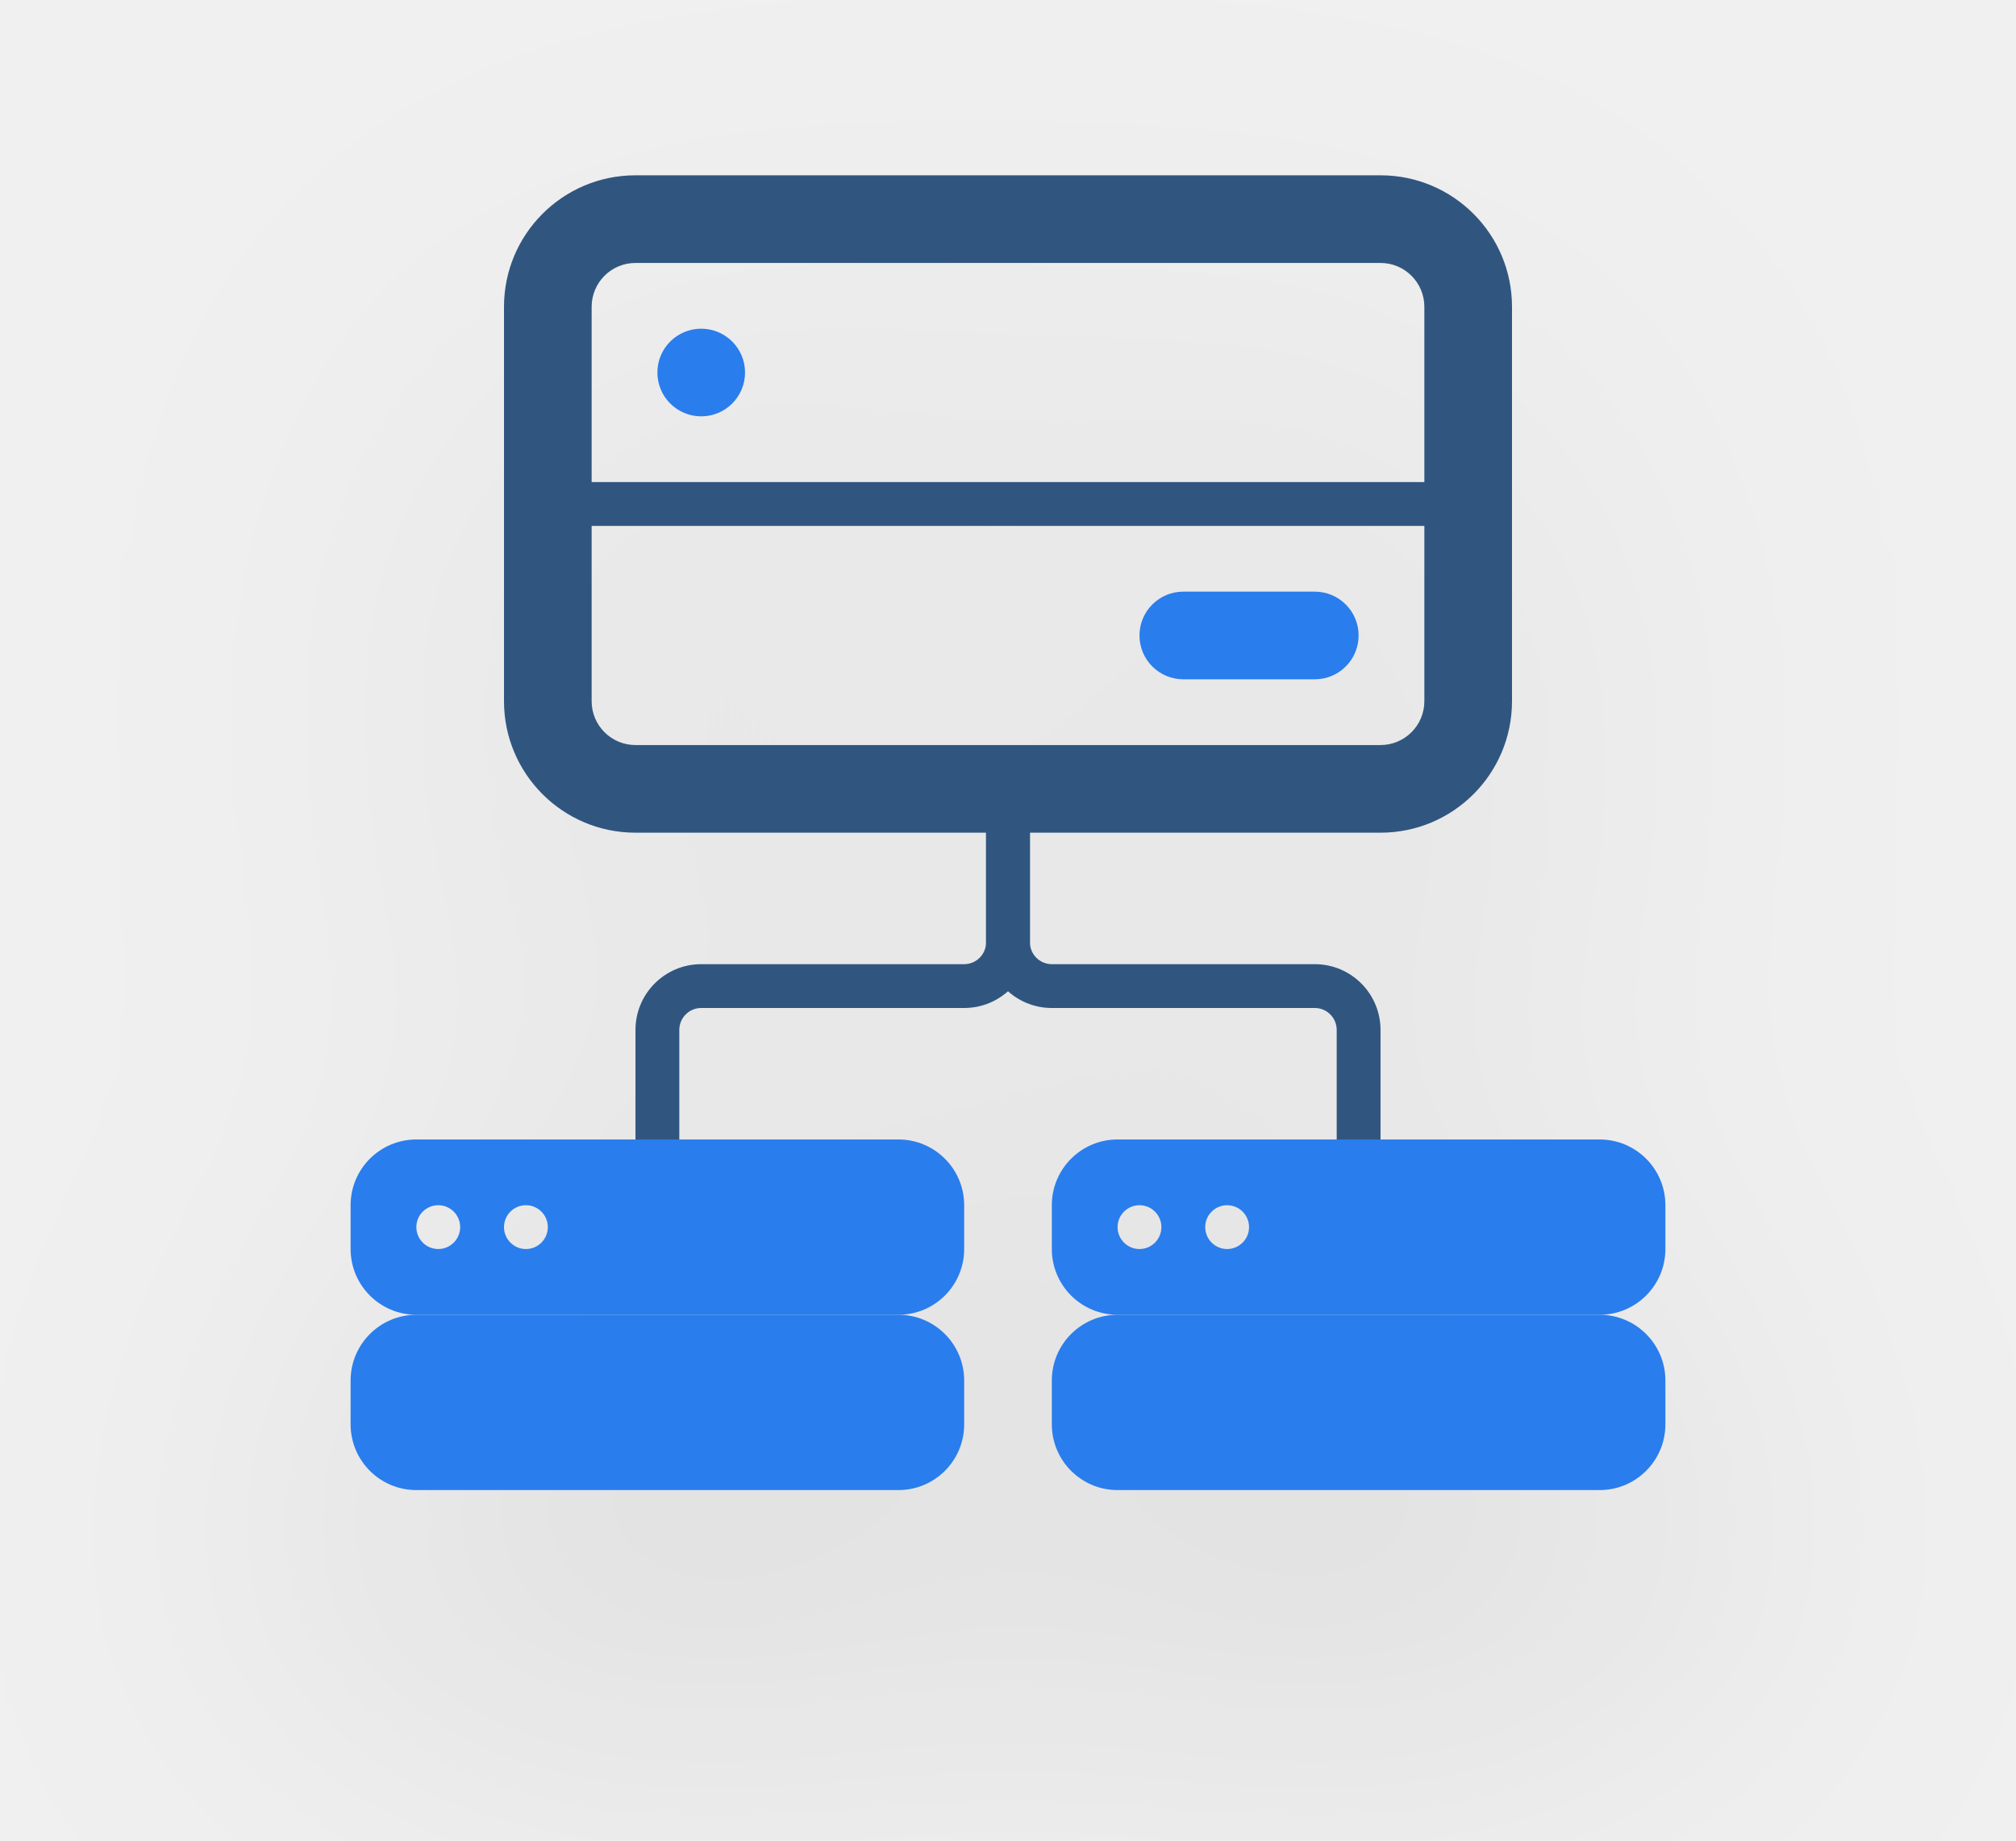
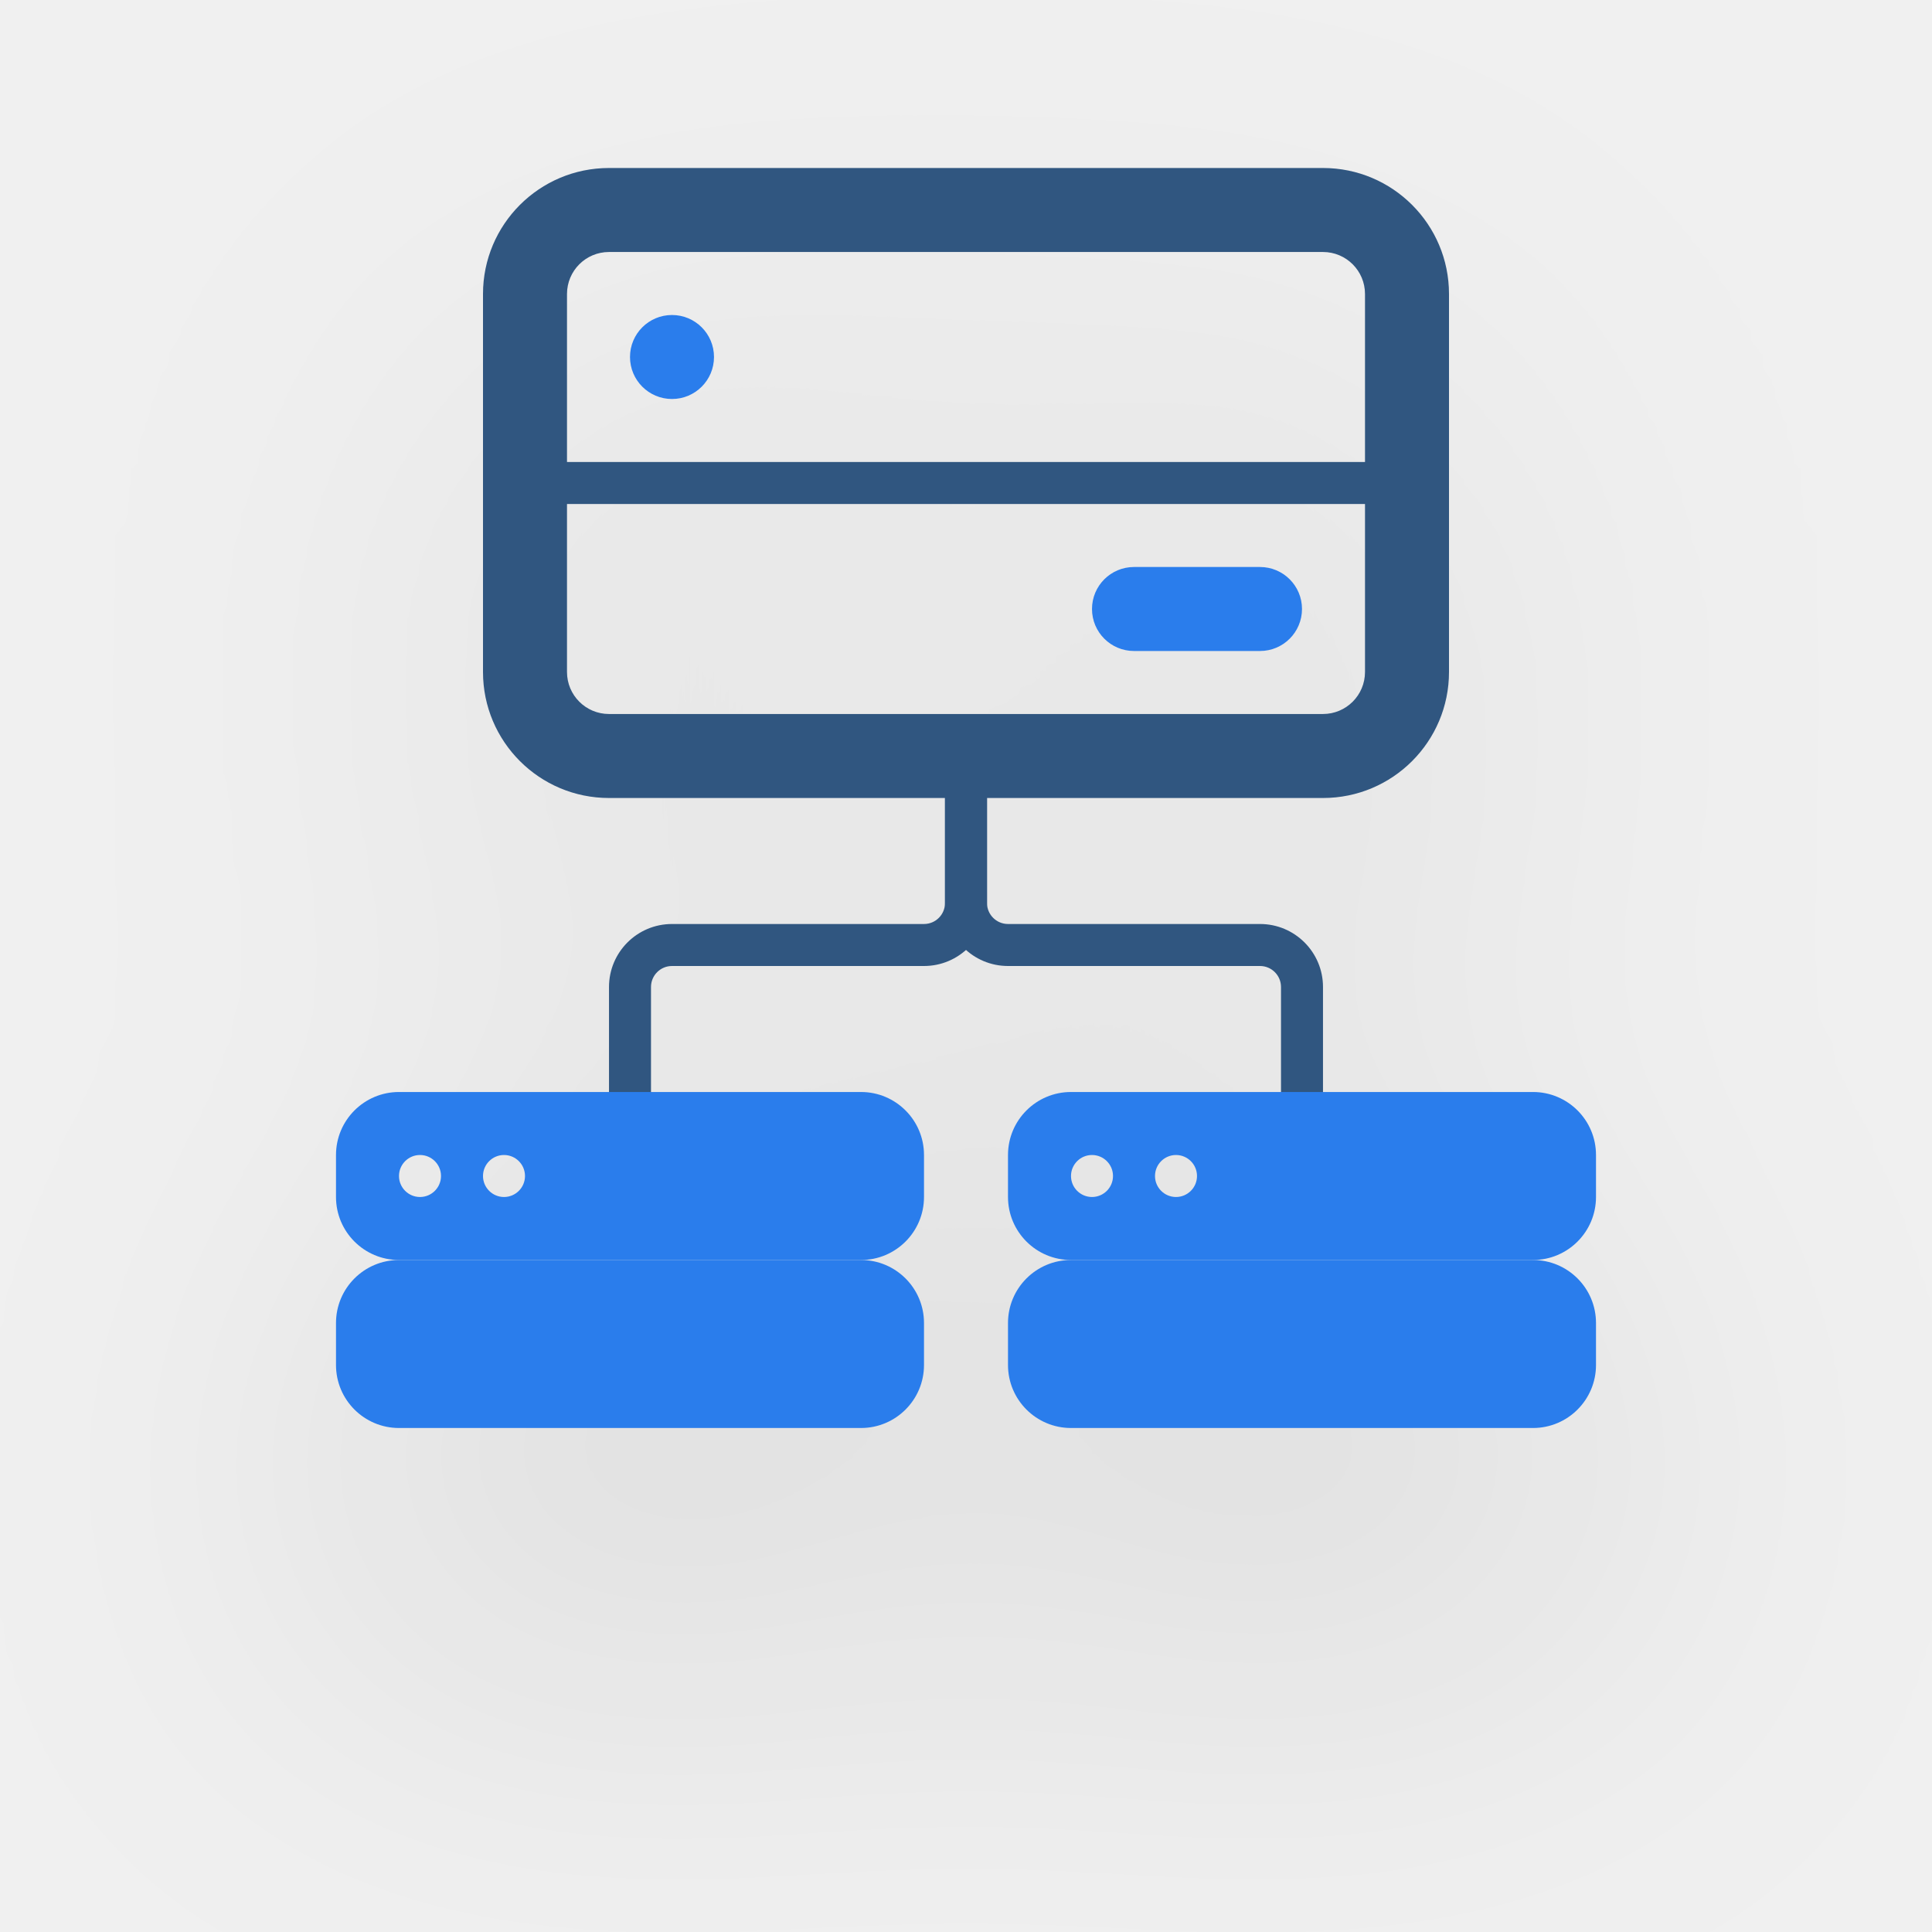
- <svg xmlns="http://www.w3.org/2000/svg" width="92" height="84" viewBox="0 0 92 84" fill="none">
+ <svg xmlns="http://www.w3.org/2000/svg" width="92" height="92" viewBox="0 0 92 92" fill="none">
  <g clip-path="url(#clip0)">
    <g filter="url(#filter0_d)">
      <path fill-rule="evenodd" clip-rule="evenodd" d="M69 14L69 32C69 35.314 66.314 38 63 38L29 38C25.686 38 23 35.314 23 32L23 14C23 10.686 25.686 8 29 8L63 8C66.314 8 69 10.686 69 14ZM65 14C65 12.895 64.105 12 63 12L29 12C27.895 12 27 12.895 27 14L27 32C27 33.105 27.895 34 29 34L63 34C64.105 34 65 33.105 65 32L65 14Z" fill="#305680" />
      <path fill-rule="evenodd" clip-rule="evenodd" d="M45 43V37H47V43C47 43.552 47.448 44 48 44H60C61.657 44 63 45.343 63 47V53H61V47C61 46.448 60.552 46 60 46H48C46.343 46 45 44.657 45 43Z" fill="#305680" />
      <path fill-rule="evenodd" clip-rule="evenodd" d="M47 43V37H45V43C45 43.552 44.552 44 44 44H32C30.343 44 29 45.343 29 47V53H31V47C31 46.448 31.448 46 32 46H44C45.657 46 47 44.657 47 43Z" fill="#305680" />
      <path fill-rule="evenodd" clip-rule="evenodd" d="M16 55C16 53.343 17.343 52 19 52H41C42.657 52 44 53.343 44 55V57C44 58.657 42.657 60 41 60H19C17.343 60 16 58.657 16 57V55ZM21 56C21 56.552 20.552 57 20 57C19.448 57 19 56.552 19 56C19 55.448 19.448 55 20 55C20.552 55 21 55.448 21 56ZM24 57C24.552 57 25 56.552 25 56C25 55.448 24.552 55 24 55C23.448 55 23 55.448 23 56C23 56.552 23.448 57 24 57Z" fill="#2A7DEC" />
      <path d="M16 63C16 61.343 17.343 60 19 60H41C42.657 60 44 61.343 44 63V65C44 66.657 42.657 68 41 68H19C17.343 68 16 66.657 16 65V63Z" fill="#2A7DEC" />
      <path fill-rule="evenodd" clip-rule="evenodd" d="M48 55C48 53.343 49.343 52 51 52H73C74.657 52 76 53.343 76 55V57C76 58.657 74.657 60 73 60H51C49.343 60 48 58.657 48 57V55ZM53 56C53 56.552 52.552 57 52 57C51.448 57 51 56.552 51 56C51 55.448 51.448 55 52 55C52.552 55 53 55.448 53 56ZM56 57C56.552 57 57 56.552 57 56C57 55.448 56.552 55 56 55C55.448 55 55 55.448 55 56C55 56.552 55.448 57 56 57Z" fill="#2A7DEC" />
      <path d="M48 63C48 61.343 49.343 60 51 60H73C74.657 60 76 61.343 76 63V65C76 66.657 74.657 68 73 68H51C49.343 68 48 66.657 48 65V63Z" fill="#2A7DEC" />
-       <path d="M52 29C52 27.895 52.895 27 54 27H60C61.105 27 62 27.895 62 29V29C62 30.105 61.105 31 60 31H54C52.895 31 52 30.105 52 29V29Z" fill="#2A7DEC" />
+       <path d="M52 29C52 27.895 52.895 27 54 27H60C61.105 27 62 27.895 62 29C62 30.105 61.105 31 60 31H54C52.895 31 52 30.105 52 29Z" fill="#2A7DEC" />
      <path d="M26 24H66V22H26V24Z" fill="#305680" />
      <path d="M34 17C34 18.105 33.105 19 32 19C30.895 19 30 18.105 30 17C30 15.895 30.895 15 32 15C33.105 15 34 15.895 34 17Z" fill="#2A7DEC" />
    </g>
  </g>
  <defs>
    <filter id="filter0_d" x="-4" y="-2" width="100" height="100" filterUnits="userSpaceOnUse" color-interpolation-filters="sRGB">
      <feFlood flood-opacity="0" result="BackgroundImageFix" />
      <feColorMatrix in="SourceAlpha" type="matrix" values="0 0 0 0 0 0 0 0 0 0 0 0 0 0 0 0 0 0 127 0" />
      <feOffset dy="10" />
      <feGaussianBlur stdDeviation="10" />
      <feColorMatrix type="matrix" values="0 0 0 0 0 0 0 0 0 0 0 0 0 0 0 0 0 0 0.1 0" />
      <feBlend mode="normal" in2="BackgroundImageFix" result="effect1_dropShadow" />
      <feBlend mode="normal" in="SourceGraphic" in2="effect1_dropShadow" result="shape" />
    </filter>
    <clipPath id="clip0">
-       <rect width="92" height="84" fill="white" />
+       <rect width="92" height="92" fill="white" />
    </clipPath>
  </defs>
</svg>
